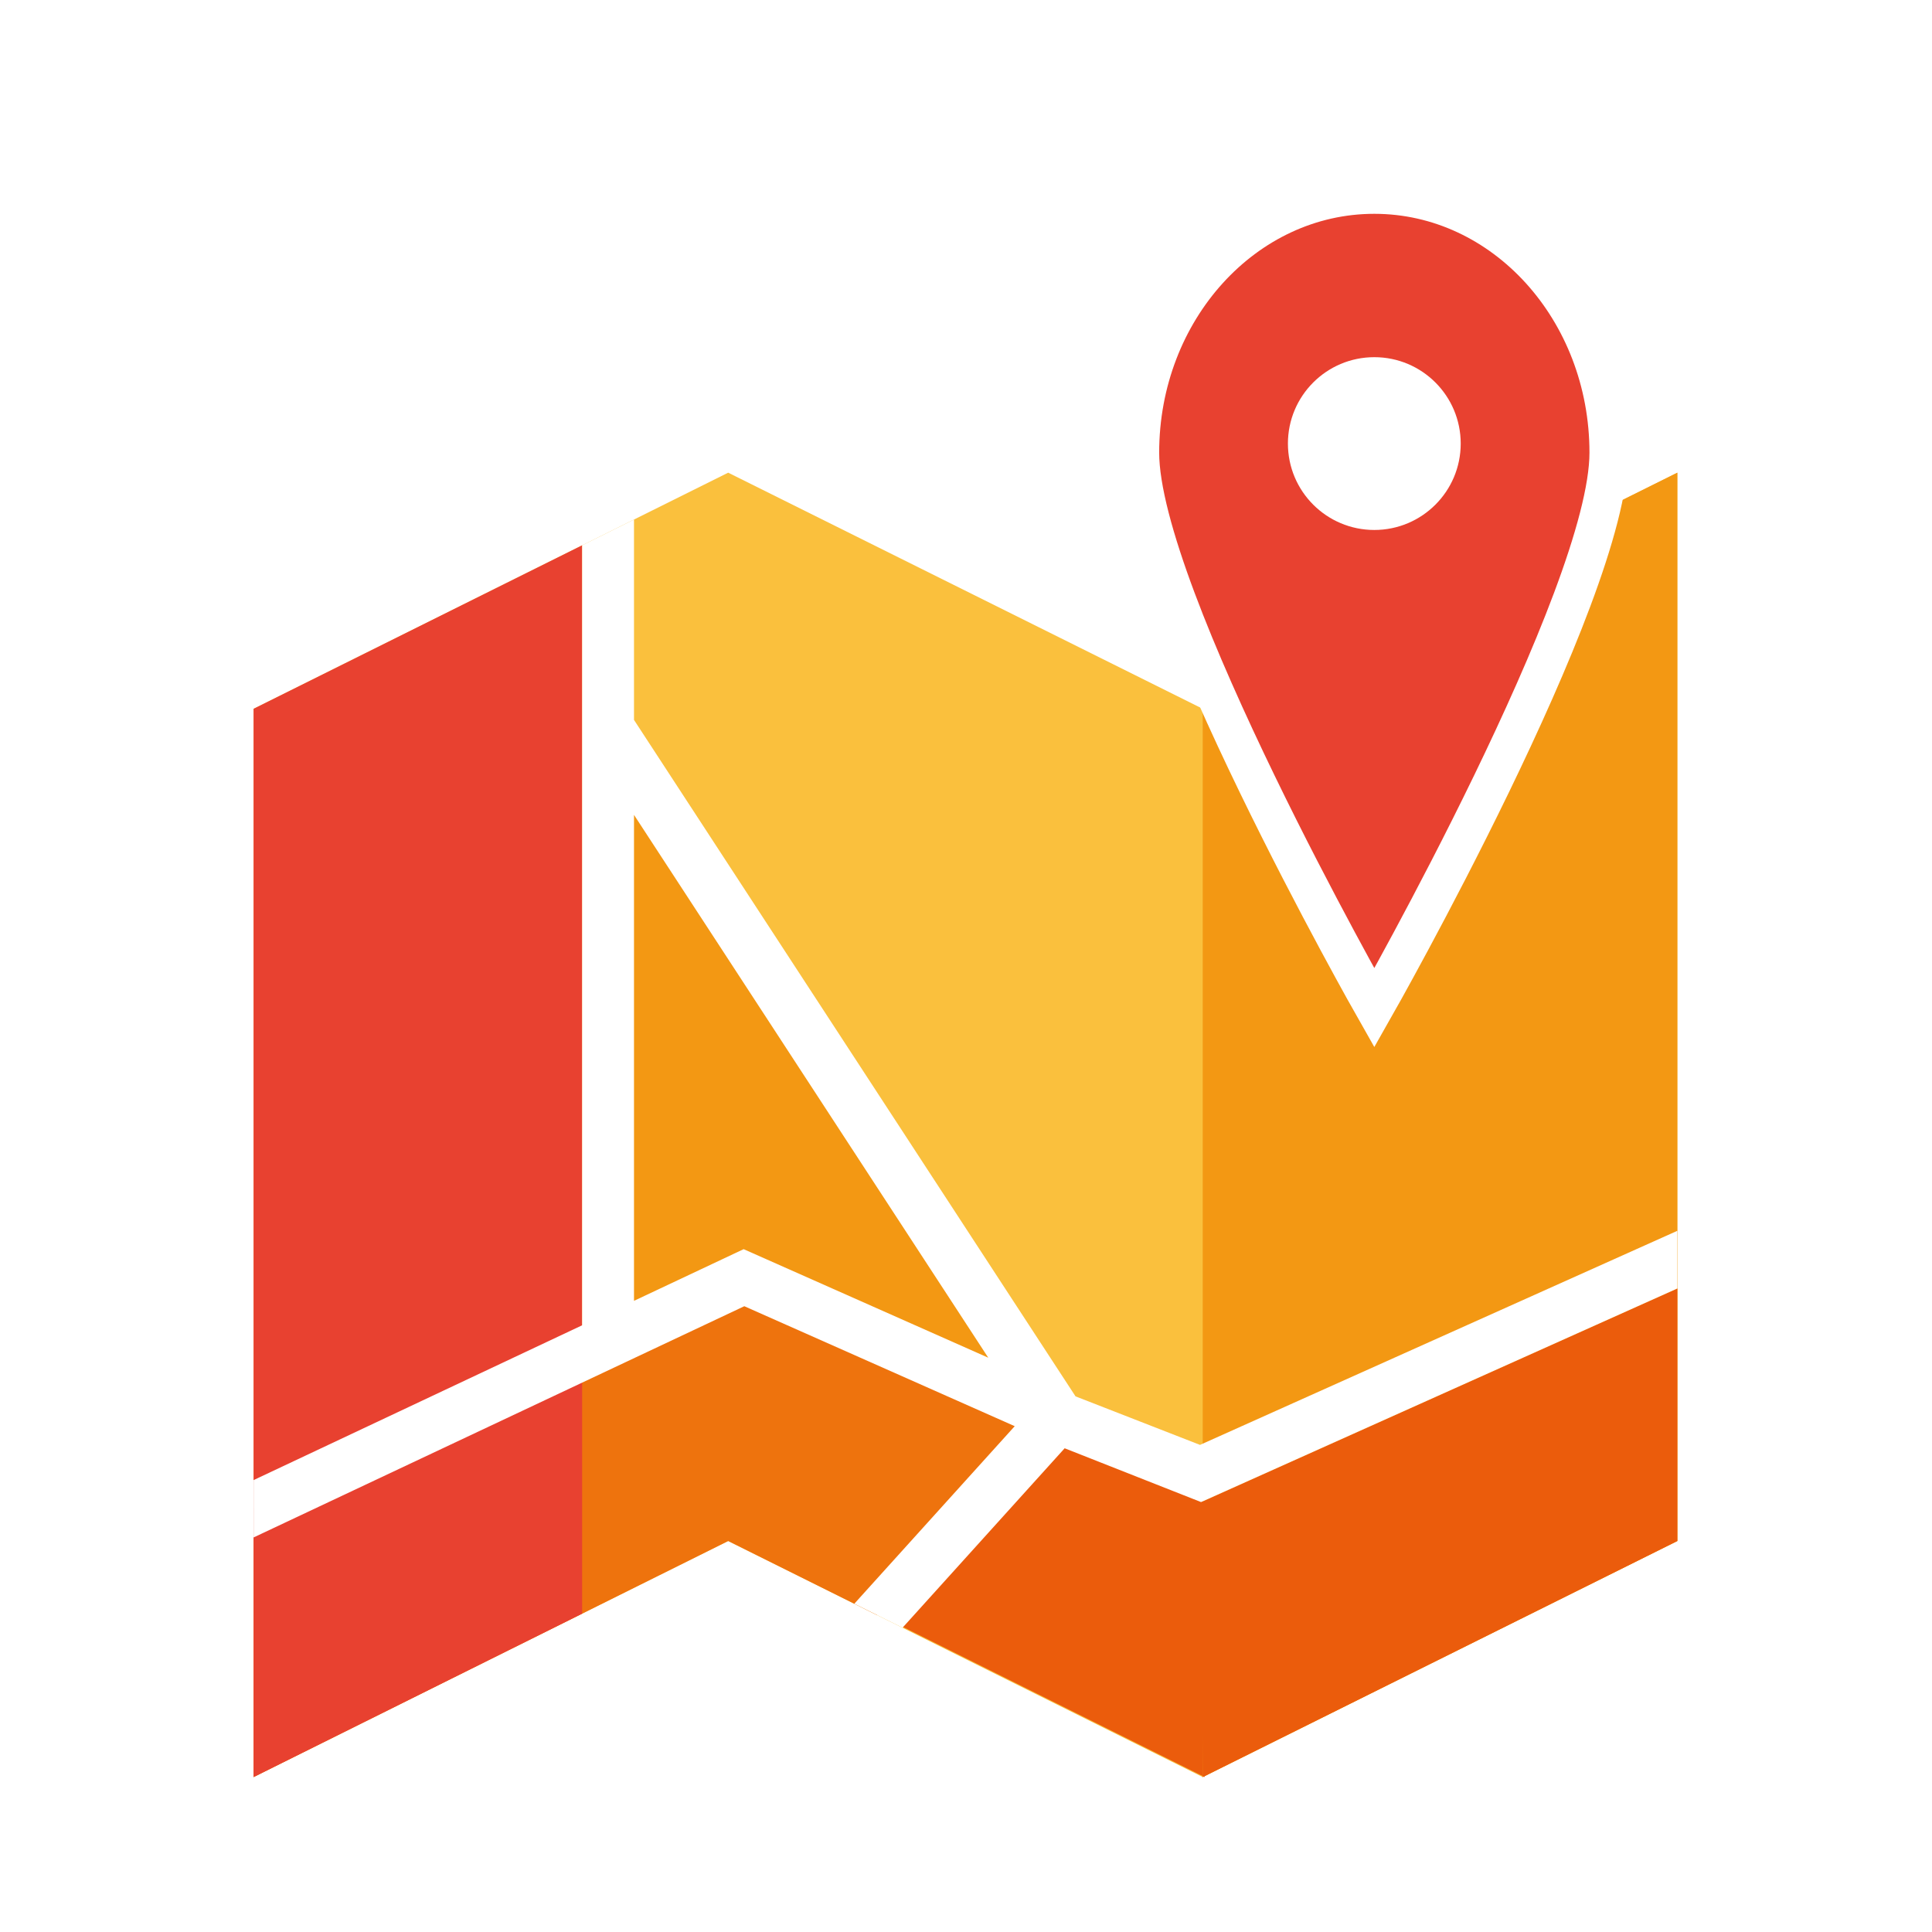
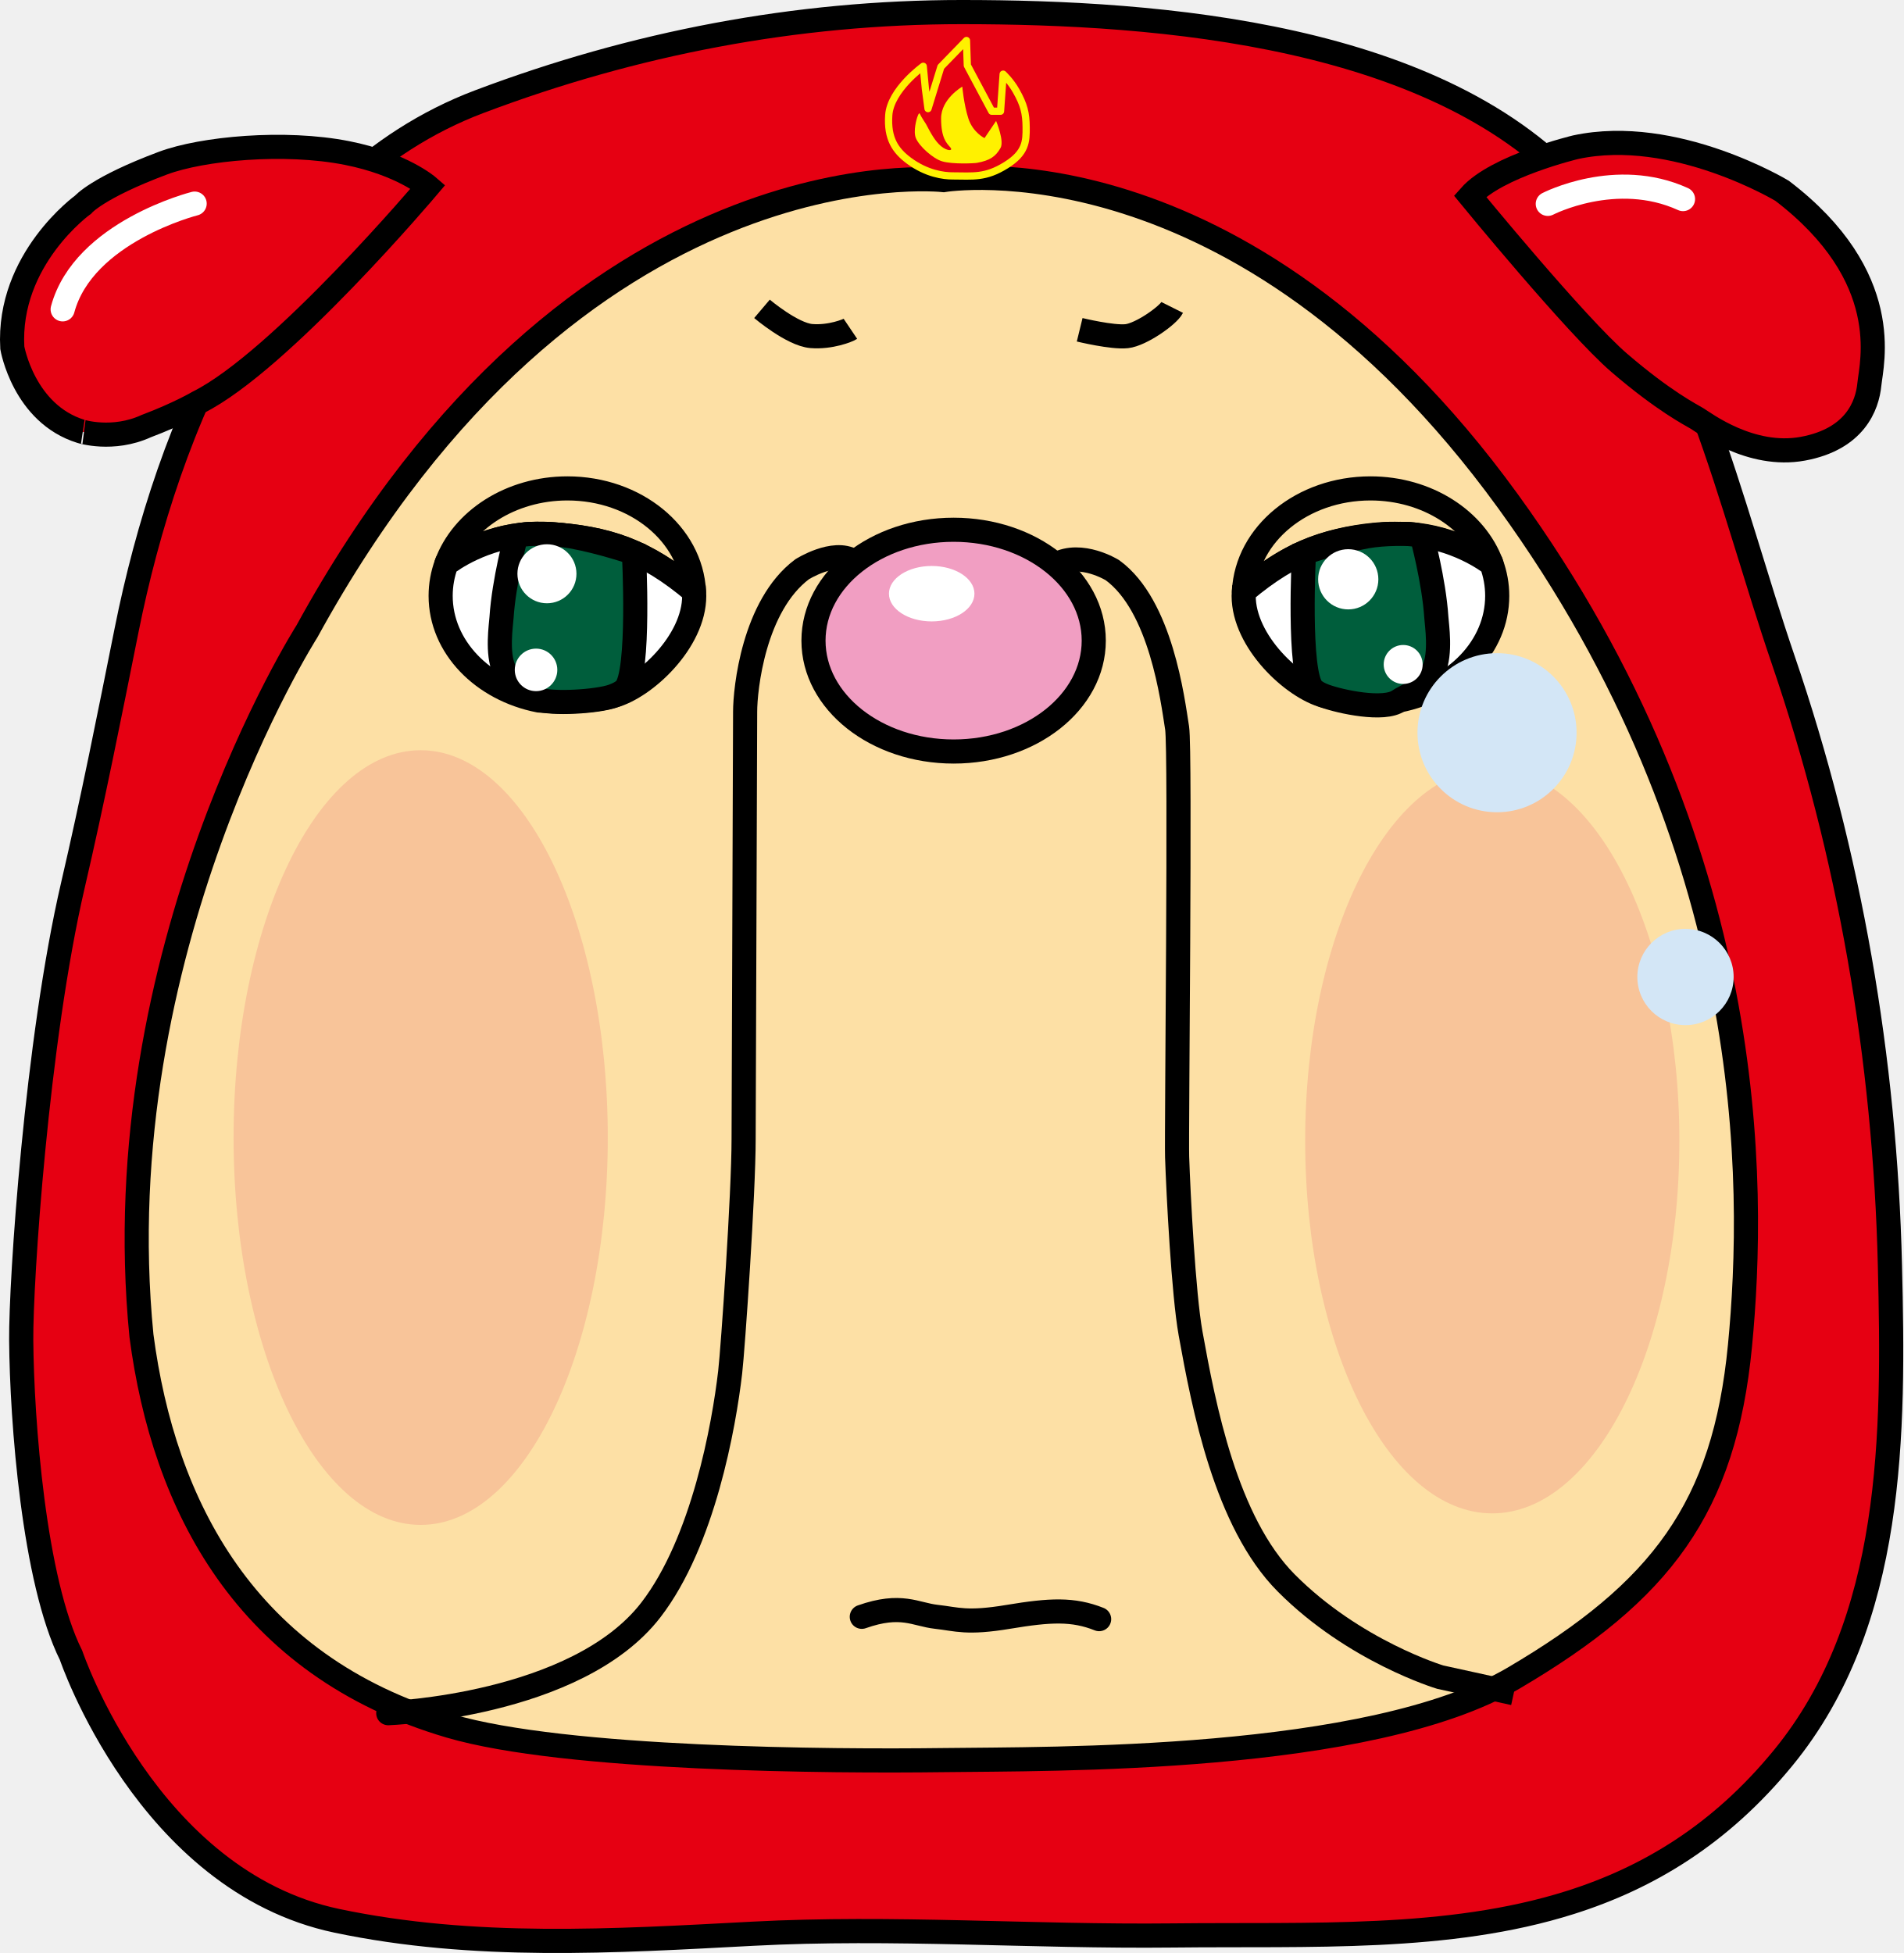
- <svg xmlns="http://www.w3.org/2000/svg" width="320" height="320" viewBox="0 0 320 320" fill="none">
-   <rect width="320" height="320" fill="white" />
-   <path d="M199.21 117.4L120.61 78.29L42 117.4V294.34L120.61 255.24L199.21 294.34L277.82 255.24V78.29L199.21 117.4Z" fill="#FAC03D" />
-   <path d="M199.53 294.34L120.93 255.24V213.42L199.82 248.8L199.53 294.34Z" fill="#EB5C0C" />
-   <path d="M103.13 124.55V220.55L123.39 211.08L172.69 231.56L103.13 124.55Z" fill="#F39813" />
-   <path d="M42 249.83V294.34L120.61 255.24L145.29 267.52L172.69 235.16L122.93 213.42L42 249.83Z" fill="#EE730D" />
-   <path d="M96.42 90.32L42 117.4V294.34L96.42 267.27V90.32Z" fill="#E84130" />
-   <path d="M199.21 294.34L277.82 255.24V78.29L199.21 117.4V294.34Z" fill="#F39813" />
-   <path d="M199.21 294.34L277.82 255.24V213.42L198.93 248.8L199.21 294.34Z" fill="#EB5C0C" />
-   <path d="M227.63 32.21C206.18 32.21 188.79 51.36 188.79 74.98C188.79 98.6 227.63 166.93 227.63 166.93C227.63 166.93 266.47 98.6 266.47 74.98C266.47 51.36 249.08 32.21 227.63 32.21Z" fill="#E84130" stroke="white" stroke-width="6.41" stroke-miterlimit="10" />
-   <path d="M227.63 87.78C235.533 87.78 241.94 81.373 241.94 73.47C241.94 65.567 235.533 59.16 227.63 59.16C219.727 59.16 213.32 65.567 213.32 73.47C213.32 81.373 219.727 87.78 227.63 87.78Z" fill="white" />
-   <path d="M277.82 213.42V203.86L198.76 239.32L178.14 231.28L105.01 119.24V86.05L96.42 90.32V219.51L42 245.15V254.65L123.28 216.35L168.07 236.22L141.5 265.63L149.49 269.6L176.34 239.88L198.93 248.79L277.82 213.41V213.42ZM123.17 206.9L105.01 215.46V134.97L163.69 224.88L123.17 206.9V206.9Z" fill="white" />
+ <svg xmlns="http://www.w3.org/2000/svg" version="1.1" id="レイヤー_2" x="0px" y="0px" width="272.654px" height="279.81px" viewBox="0 0 272.654 279.81" enable-background="new 0 0 272.654 279.81" xml:space="preserve">
+   <path fill="#E60012" stroke="#000000" stroke-width="3.463" stroke-linejoin="round" d="M224.942,272.576  c11.203-3.538,21.538-9.766,30.521-20.738c15.99-19.53,15.861-46.557,15.279-70.572c-0.71-29.474-5.748-58.84-15.293-86.744  c-7.658-22.384-12.975-48.521-28.932-66.82C206.594,4.848,166.021,1.731,137.793,1.731c-23.767,0-46.975,4.461-69.148,12.839  C38.243,26.06,23.97,61.161,18.142,90.244c-2.446,12.202-4.868,24.419-7.688,36.54c-5.218,22.428-7.48,56.866-7.415,65.245  c0.093,11.536,1.806,34.449,7.138,45.122c0,0,10.891,32.322,38.069,38.045c19.678,4.142,39.682,2.909,59.601,1.853  c20.051-1.059,40.036,0.467,60.088,0.249C187.831,277.08,207.446,278.108,224.942,272.576z" />
+   <path fill="none" stroke="#000000" stroke-width="3.456" d="M24.121,59.829" />
+   <path fill="#E60012" stroke="#000000" stroke-width="3.456" d="M20.95,61.049c4.682-1.768,7.435-3.395,7.435-3.395  c11.787-5.867,32.942-30.918,32.942-30.918s-3.748-3.258-11.626-4.815c-8.943-1.77-20.724-0.657-26.363,1.454  c-9.395,3.515-11.433,5.943-11.433,5.943S1.036,37.12,1.763,49.827c0,0,1.617,9.444,9.844,11.981  C11.606,61.808,16.136,63.251,20.95,61.049z" />
+   <path fill="#E60012" stroke="#000000" stroke-width="3.456" d="M243.109,59.954c1.062,0.638,7.691,5.708,15.159,4.336  c7.467-1.375,9.228-6.169,9.528-9.218c0.302-3.043,3.659-15.391-12.499-27.736c0,0-15.392-9.294-29.563-6.249  c0,0-11.354,2.707-15.156,7.007c0,0,15.233,18.603,21.396,23.897C238.374,57.489,242.203,59.408,243.109,59.954z" />
+   <path fill="#FDE0A5" stroke="#000000" stroke-width="3.456" d="M64.404,247.272c16.593,4.89,54.958,5.101,70.563,4.902  c15.605-0.204,61.195,0.404,81.875-11.755c21.123-12.425,30.177-24.374,32.42-47.623c2.231-23.108,2.752-71.367-33.238-120.992  C177.52,18.708,135.17,25.802,135.17,25.802s-52.566-5.873-91.196,64.651c0,0-29.175,45.749-23.709,100.926  C23.457,215.643,35.124,238.643,64.404,247.272z" />
+   <path fill="none" stroke="#000000" stroke-width="3.456" d="M109.159,44.248c0,0,4.324,3.667,7.07,3.899  c2.738,0.224,5.254-0.803,5.598-1.035" />
+   <path fill="none" stroke="#000000" stroke-width="3.456" d="M154.669,47.249c0,0,4.684,1.144,6.744,0.915  c2.056-0.227,5.941-2.974,6.513-4.115" />
+   <g>
+     <path fill="none" stroke="#000000" stroke-width="3.456" stroke-linejoin="round" d="M199.835,76.481   c4.361,0.018,8.549,1.062,12.391,3.35c0.294,0.174,1.322,0.636,1.448,0.98c-2.29-6.277-9.194-10.836-17.349-10.836   c-9.771,0-17.72,6.549-18.12,14.754c0.019-0.381,1.931-1.53,2.271-1.786c0.732-0.553,1.479-1.083,2.249-1.583   c1.4-0.908,2.87-1.722,4.408-2.375c3.011-1.274,6.383-2.028,9.629-2.353C197.795,76.528,198.819,76.477,199.835,76.481z" />
+     <path fill="#FFFFFF" stroke="#000000" stroke-width="3.456" d="M201.858,76.515c6.572,0.446,11.091,3.736,11.815,4.296   c0.525,1.439,0.812,2.974,0.812,4.557c0,7.315-6.02,13.42-14.081,14.996c0,0-6.003,0.582-10.59-0.637   c-4.586-1.214-11.652-7.802-11.652-14.359c0-0.215,0.031-0.422,0.042-0.639c6.93-5.828,12.391-7.69,20.822-8.228L201.858,76.515z" />
+     <path fill="#005E3C" stroke="#000000" stroke-width="3.456" d="M205.392,95.939c1.068-2.337,0.446-6.359,0.374-7.465   c-0.345-5.316-2.087-11.668-2.087-11.668c-0.546-0.154-1.168-0.235-1.82-0.29c-0.127-0.008-3.373-0.159-6.159,0.349   c-4.351,0.787-8.901,2.363-8.901,2.363s-0.909,17.335,1.267,19.508c0.391,0.394,1.003,0.72,1.751,0.993   c2.141,0.783,8.48,2.181,10.59,0.637C201.006,99.922,204.095,98.782,205.392,95.939z" />
+   </g>
+   <g>
+     <path fill="none" stroke="#000000" stroke-width="3.456" stroke-linejoin="round" d="M77.778,76.468   c-0.674-0.015-1.349-0.005-2.022,0.047c-6.572,0.446-11.092,3.736-11.819,4.296c2.291-6.277,9.195-10.836,17.352-10.836   c9.775,0,17.722,6.549,18.123,14.754c-6.93-5.828-12.391-7.69-20.823-8.228C78.318,76.481,78.05,76.475,77.778,76.468z" />
+     <path fill="#FFFFFF" stroke="#000000" stroke-width="3.456" d="M75.755,76.515c-6.572,0.446-11.092,3.736-11.819,4.296   c-0.525,1.439-0.811,2.974-0.811,4.557c0,7.315,6.022,13.42,14.084,14.996c0,0,6.004,0.582,10.59-0.637   c4.586-1.214,11.652-7.802,11.652-14.359c0-0.215-0.028-0.422-0.041-0.639c-6.93-5.828-12.391-7.69-20.823-8.228L75.755,76.515z" />
+     <path fill="#005E3C" stroke="#000000" stroke-width="3.456" d="M72.222,95.939c-1.07-2.337-0.446-6.359-0.375-7.465   c0.347-5.316,2.089-11.668,2.089-11.668c0.545-0.154,1.168-0.235,1.819-0.29c0.128-0.008,3.376-0.159,6.161,0.349   c4.35,0.787,8.899,2.363,8.899,2.363s0.913,17.335-1.264,19.508c-0.39,0.394-1.003,0.72-1.751,0.993   c-2.137,0.783-8.847,1.229-10.896,0.41C76.215,99.862,73.521,98.782,72.222,95.939z" />
+   </g>
+   <path fill="#F19EC2" stroke="#000000" stroke-width="3.456" d="M156.687,91.784c0,8.778-8.983,15.887-20.071,15.887  c-11.09,0-20.08-7.109-20.08-15.887c0-8.772,8.99-15.885,20.08-15.885C147.703,75.899,156.687,83.012,156.687,91.784z" />
+   <path fill="#F8C499" d="M87.068,162.984c0,30.647-12.002,55.491-26.804,55.491c-14.803,0-26.803-24.844-26.803-55.491  c0-30.653,12-55.498,26.803-55.498C75.065,107.486,87.068,132.331,87.068,162.984z" />
+   <path fill="#F8C499" d="M240.58,163.45c0,29.479-12.006,53.373-26.809,53.373c-14.8,0-26.798-23.894-26.798-53.373  c0-29.479,11.998-53.377,26.798-53.377C228.574,110.072,240.58,133.971,240.58,163.45z" />
+   <path fill="none" stroke="#000000" stroke-width="3.456" stroke-linecap="round" d="M55.62,245.452c0,0,27-1,37.632-14.81  c7.497-9.737,10.461-26.391,11.349-34.04c0.403-3.473,1.926-25.658,1.926-33.4c0-2.897,0.217-58.033,0.217-61.245  c0-3.209,1.209-15.181,8.166-20.398c0,0,4.522-2.853,7.249-1.227" />
+   <path fill="none" stroke="#000000" stroke-width="3.456" d="M151.349,80.822c3.563-1.907,8.02,0.876,8.02,0.876  c6.955,5.078,8.619,18.543,9.26,22.614c0.501,3.172-0.106,58.315,0,61.455c0.179,5.318,0.912,19.618,1.925,25.264  c1.884,10.441,5.042,27.048,13.703,35.761c9.729,9.792,22.056,13.493,22.056,13.493l10.54,2.311" />
+   <path fill="#E60012" stroke="#FFF100" stroke-width="1.037" stroke-linejoin="round" d="M132.258,9.497c0,0-4.69,3.369-4.939,7.006  c-0.233,3.368,0.965,5.079,2.871,6.504c2.558,1.902,5.02,2.196,6.271,2.196c2.891,0,4.677,0.331,7.683-1.553  c2.83-1.779,2.876-3.388,2.858-5.406c-0.013-2.035-0.316-3.252-1.437-5.23c-0.801-1.422-1.857-2.39-1.857-2.39l-0.377,5.313h-1.254  l-3.502-6.566l-0.123-3.568l-3.666,3.779l-1.841,5.979l-0.376-2.812L132.258,9.497z" />
+   <path fill="none" stroke="#FFFFFF" stroke-width="3.456" stroke-linecap="round" stroke-linejoin="round" d="M27.885,29.171  c0,0-15.903,4.008-18.909,15.149" />
+   <path fill="none" stroke="#FFFFFF" stroke-width="3.456" stroke-linecap="round" stroke-linejoin="round" d="M221.729,29.209  c0,0,9.771-5.064,19.372-0.686" />
+   <path fill="#FFFFFF" d="M139.594,85.057c0,2.197-2.738,3.974-6.127,3.974c-3.379,0-6.12-1.777-6.12-3.974  c0-2.188,2.741-3.97,6.12-3.97C136.855,81.086,139.594,82.869,139.594,85.057z" />
+   <path fill="#FFF100" d="M131.347,16.969c0,0-0.561,1.798-0.145,2.818c0.477,1.168,2.464,2.944,3.761,3.326  c1.486,0.441,4.56,0.294,4.987,0.22c1.893-0.339,2.686-0.932,3.372-2.116c0.589-1.007-0.624-3.889-0.624-3.889l-1.662,2.458  c0,0-1.665-0.792-2.315-2.818c-0.648-2.026-0.867-4.556-0.867-4.556s-3.037,1.734-3.037,4.556c0,2.818,0.794,3.543,1.303,4.122  c0.506,0.576-0.435,0.576-1.303-0.145c-0.866-0.725-1.446-1.809-2.169-3.182c0,0-0.725-1.084-0.868-1.446  C131.635,15.955,131.347,16.969,131.347,16.969z" />
+   <circle fill="#FFFFFF" cx="193.144" cy="82.997" r="4.313" />
+   <circle fill="#FFFFFF" cx="201.014" cy="95.199" r="2.791" />
+   <circle fill="#FFFFFF" cx="78.352" cy="82.205" r="4.228" />
+   <circle fill="#FFFFFF" cx="76.791" cy="95.976" r="3.047" />
+   <circle fill="#D3E6F6" cx="214.457" cy="104.976" r="11.397" />
+   <circle fill="#D3E6F6" cx="241.457" cy="139.976" r="6.897" />
+   <path fill="none" stroke="#000000" stroke-width="3.456" stroke-linecap="round" d="M123.457,231.643c5.667-2,7.666-0.333,10.667,0  s4.333,1.004,10.333,0.004s9.271-1.154,13,0.329" />
</svg>
